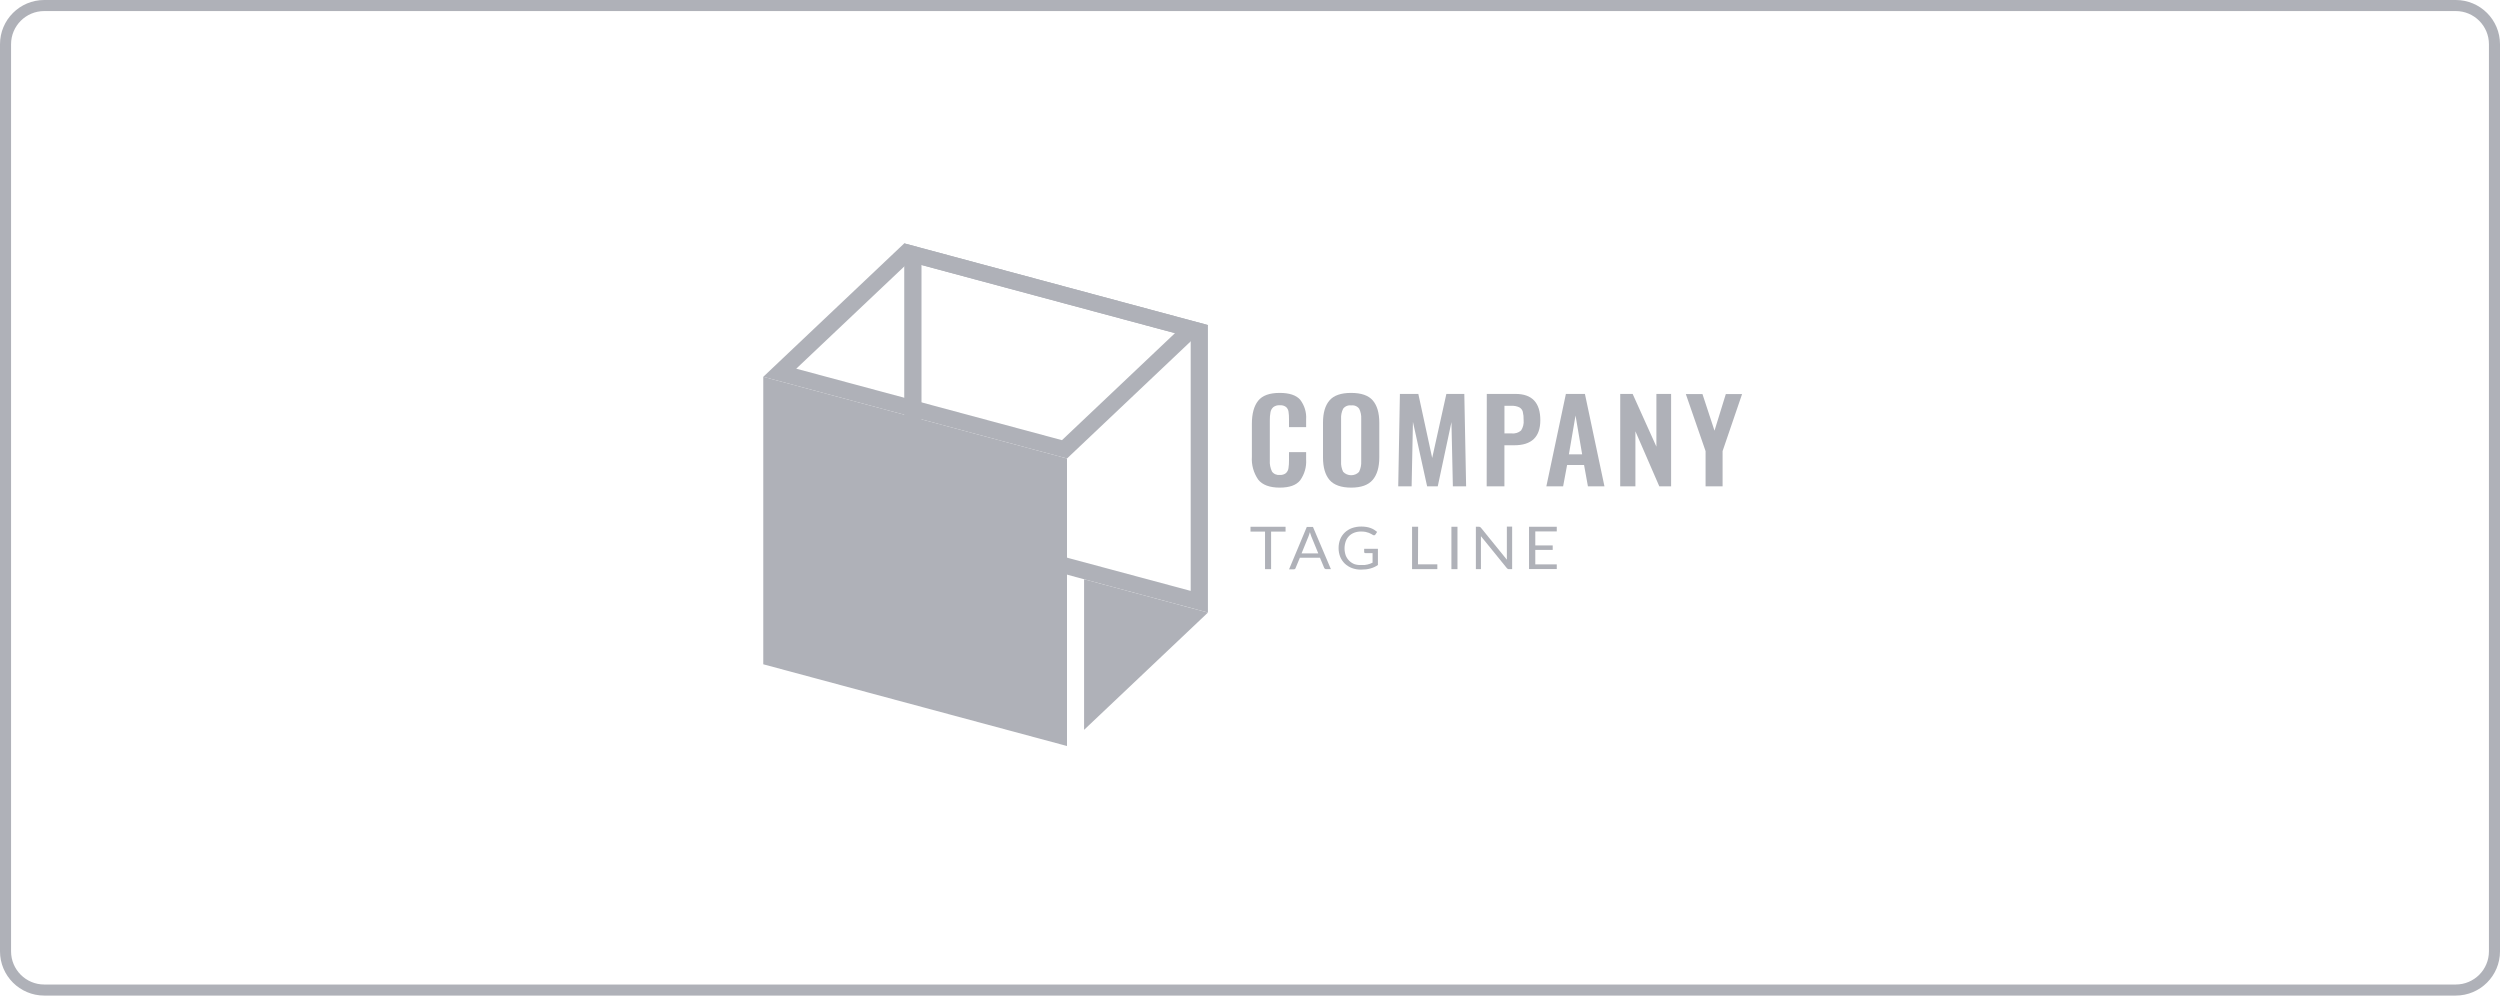
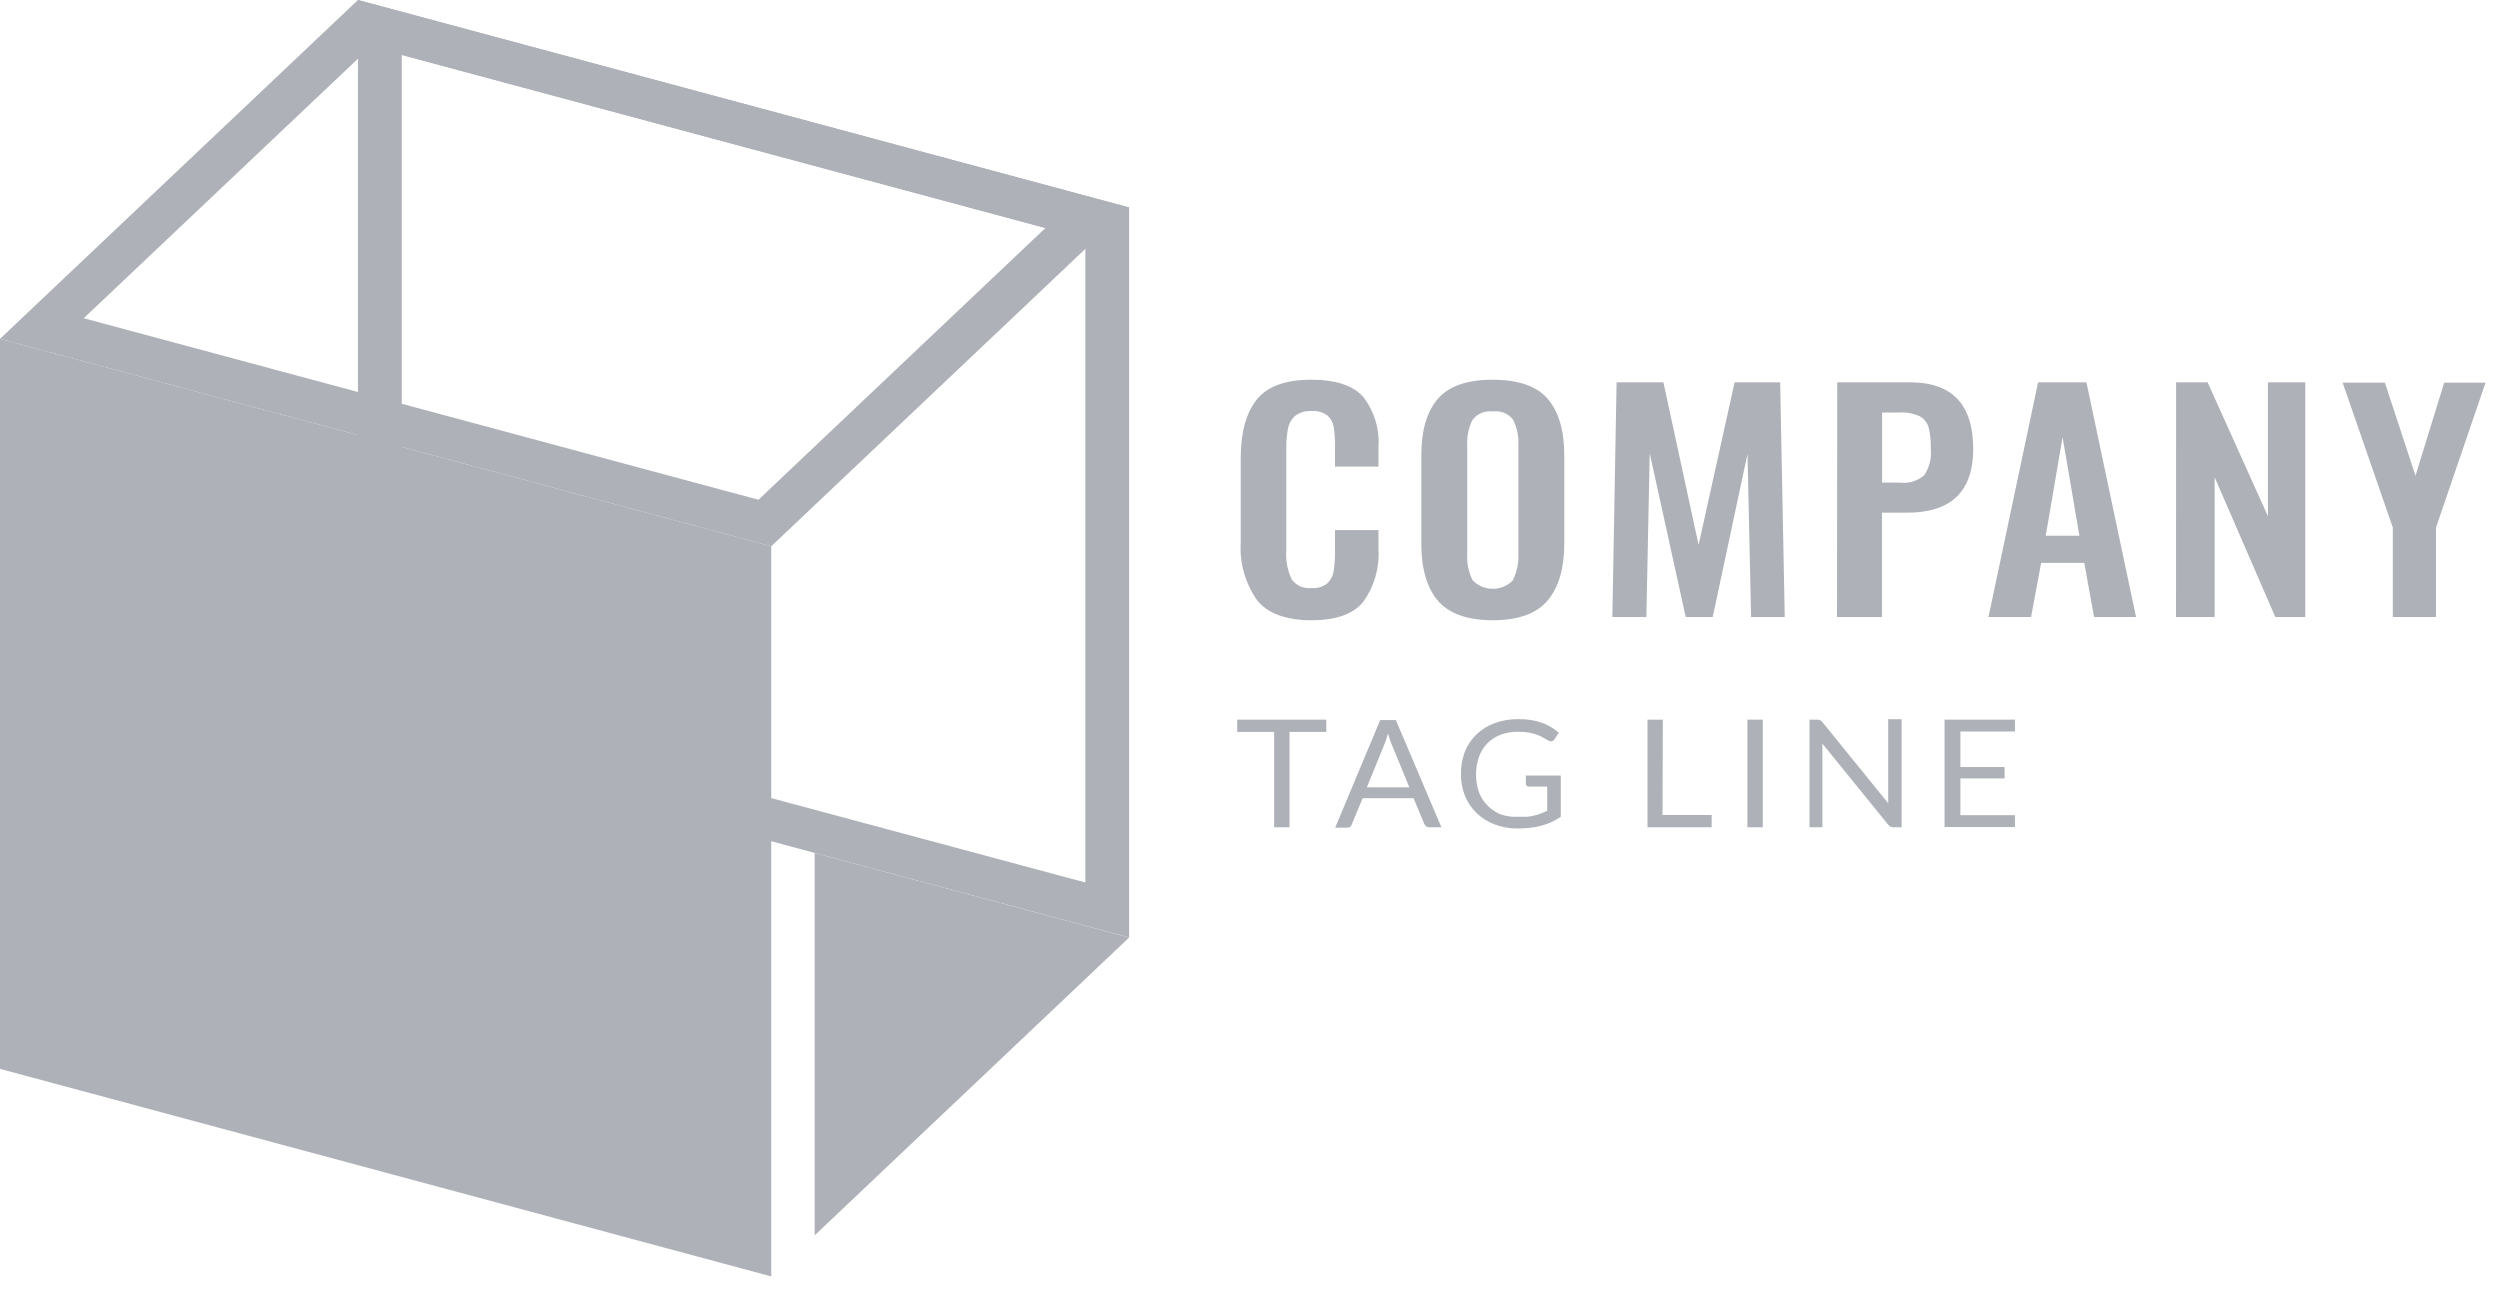
- <svg xmlns="http://www.w3.org/2000/svg" width="226" height="90" viewBox="0 0 226 90" fill="none">
-   <rect x="0.5" y="0.5" width="225" height="89" rx="3.5" stroke="#AFB1B8" />
-   <path d="M113.74 43.353C113.322 42.743 113.122 42.022 113.17 41.296V38.313C113.17 37.399 113.359 36.704 113.737 36.229C114.115 35.754 114.765 35.517 115.686 35.519C116.551 35.519 117.165 35.721 117.529 36.126C117.925 36.642 118.118 37.273 118.074 37.91V38.611H116.526V37.901C116.531 37.669 116.516 37.436 116.481 37.206C116.458 37.049 116.38 36.903 116.26 36.793C116.101 36.675 115.9 36.617 115.699 36.633C115.487 36.618 115.276 36.678 115.109 36.803C114.974 36.924 114.884 37.084 114.853 37.258C114.808 37.501 114.788 37.748 114.792 37.995V41.615C114.767 41.964 114.836 42.313 114.99 42.631C115.067 42.739 115.174 42.824 115.299 42.877C115.424 42.931 115.563 42.951 115.699 42.935C115.897 42.95 116.094 42.891 116.247 42.771C116.373 42.652 116.454 42.498 116.477 42.331C116.514 42.091 116.53 41.848 116.526 41.606V40.871H118.074V41.542C118.117 42.206 117.929 42.864 117.538 43.417C117.183 43.86 116.577 44.081 115.686 44.081C114.795 44.081 114.122 43.845 113.74 43.353Z" fill="#AFB1B8" />
-   <path d="M120.186 43.384C119.795 42.919 119.599 42.243 119.599 41.348V38.21C119.599 37.324 119.795 36.654 120.186 36.199C120.577 35.744 121.23 35.517 122.147 35.519C123.057 35.519 123.708 35.746 124.099 36.199C124.49 36.654 124.688 37.324 124.688 38.21V41.348C124.688 42.234 124.49 42.913 124.092 43.381C123.695 43.848 123.048 44.081 122.147 44.081C121.246 44.081 120.58 43.845 120.186 43.384ZM122.868 42.631C123.008 42.34 123.072 42.022 123.054 41.703V37.861C123.072 37.548 123.009 37.236 122.871 36.951C122.793 36.841 122.683 36.755 122.555 36.701C122.427 36.647 122.286 36.629 122.147 36.648C122.008 36.629 121.866 36.648 121.738 36.702C121.609 36.755 121.499 36.842 121.419 36.951C121.279 37.235 121.215 37.548 121.234 37.861V41.721C121.214 42.04 121.278 42.359 121.419 42.649C121.51 42.747 121.621 42.826 121.746 42.88C121.871 42.933 122.007 42.961 122.144 42.961C122.281 42.961 122.417 42.933 122.542 42.88C122.667 42.826 122.778 42.747 122.868 42.649V42.631Z" fill="#AFB1B8" />
-   <path d="M126.551 35.611H128.217L129.47 41.399L130.752 35.611H132.374L132.537 43.966H131.339L131.211 38.159L129.973 43.966H129.012L127.73 38.138L127.611 43.966H126.4L126.551 35.611Z" fill="#AFB1B8" />
-   <path d="M134.406 35.611H137.002C138.497 35.611 139.245 36.401 139.245 37.983C139.245 39.498 138.458 40.254 136.883 40.252H135.999V43.966H134.396L134.406 35.611ZM136.624 39.181C136.782 39.2 136.943 39.187 137.095 39.141C137.247 39.096 137.387 39.019 137.505 38.917C137.689 38.635 137.77 38.304 137.736 37.974C137.744 37.719 137.718 37.464 137.659 37.215C137.636 37.132 137.596 37.054 137.541 36.986C137.486 36.918 137.417 36.861 137.338 36.818C137.116 36.717 136.87 36.671 136.624 36.685H136.002V39.181H136.624Z" fill="#AFB1B8" />
-   <path d="M141.556 35.611H143.277L145.043 43.966H143.549L143.2 42.039H141.665L141.306 43.966H139.79L141.556 35.611ZM143.027 41.072L142.428 37.564L141.828 41.072H143.027Z" fill="#AFB1B8" />
-   <path d="M146.469 35.611H147.591L149.738 40.377V35.611H151.068V43.966H150.001L147.841 38.99V43.966H146.466L146.469 35.611Z" fill="#AFB1B8" />
-   <path d="M154.184 40.78L152.398 35.622H153.902L154.991 38.935L156.014 35.622H157.485L155.722 40.78V43.966H154.184V40.78Z" fill="#AFB1B8" />
-   <path d="M116.215 47.619V48.056H114.907V51.451H114.359V48.056H113.045V47.619H116.215Z" fill="#AFB1B8" />
-   <path d="M120.314 51.451H119.891C119.848 51.454 119.805 51.441 119.772 51.415C119.74 51.392 119.716 51.362 119.702 51.327L119.324 50.417H117.509L117.131 51.327C117.121 51.365 117.101 51.4 117.074 51.43C117.04 51.455 116.998 51.468 116.955 51.466H116.532L118.134 47.635H118.692L120.314 51.451ZM117.66 50.028H119.173L118.532 48.469C118.485 48.351 118.445 48.23 118.413 48.108C118.391 48.181 118.372 48.25 118.352 48.311L118.295 48.472L117.66 50.028Z" fill="#AFB1B8" />
-   <path d="M123.077 51.075C123.177 51.08 123.278 51.08 123.378 51.075C123.465 51.066 123.55 51.051 123.634 51.029C123.713 51.011 123.79 50.988 123.865 50.959C123.936 50.932 124.006 50.899 124.08 50.865V50.004H123.439C123.423 50.005 123.407 50.002 123.392 49.997C123.377 49.992 123.364 49.984 123.352 49.973C123.342 49.965 123.333 49.954 123.328 49.942C123.322 49.93 123.32 49.917 123.32 49.904V49.609H124.564V51.078C124.462 51.147 124.355 51.208 124.243 51.26C124.129 51.313 124.01 51.357 123.887 51.39C123.756 51.427 123.622 51.453 123.487 51.469C123.331 51.486 123.175 51.494 123.019 51.494C122.743 51.496 122.468 51.447 122.211 51.351C121.971 51.26 121.753 51.123 121.57 50.95C121.392 50.776 121.251 50.569 121.157 50.344C121.056 50.09 121.006 49.82 121.009 49.549C121.006 49.276 121.055 49.004 121.154 48.748C121.246 48.52 121.387 48.314 121.567 48.141C121.75 47.968 121.968 47.833 122.208 47.743C122.483 47.645 122.774 47.597 123.067 47.6C123.216 47.6 123.365 47.611 123.513 47.634C123.643 47.654 123.771 47.687 123.894 47.731C124.006 47.771 124.113 47.822 124.214 47.883C124.313 47.943 124.406 48.01 124.493 48.083L124.339 48.32C124.327 48.341 124.309 48.359 124.287 48.372C124.265 48.385 124.24 48.392 124.214 48.392C124.179 48.391 124.144 48.381 124.115 48.362C124.067 48.338 124.016 48.307 123.958 48.271C123.89 48.231 123.818 48.196 123.743 48.168C123.648 48.132 123.549 48.103 123.448 48.083C123.314 48.06 123.178 48.048 123.041 48.05C122.83 48.047 122.62 48.083 122.423 48.156C122.244 48.224 122.084 48.327 121.952 48.459C121.819 48.597 121.717 48.759 121.654 48.936C121.51 49.351 121.51 49.798 121.654 50.213C121.724 50.393 121.833 50.558 121.974 50.696C122.106 50.827 122.265 50.93 122.442 50.999C122.646 51.065 122.862 51.091 123.077 51.075Z" fill="#AFB1B8" />
-   <path d="M128.185 51.014H129.935V51.451H127.65V47.619H128.198L128.185 51.014Z" fill="#AFB1B8" />
-   <path d="M131.756 51.451H131.208V47.619H131.756V51.451Z" fill="#AFB1B8" />
-   <path d="M133.794 47.637C133.826 47.655 133.855 47.678 133.877 47.707L136.22 50.596C136.217 50.55 136.217 50.505 136.22 50.459C136.22 50.416 136.22 50.374 136.22 50.335V47.604H136.698V51.451H136.422C136.381 51.454 136.34 51.447 136.303 51.43C136.27 51.411 136.241 51.386 136.217 51.357L133.877 48.472C133.877 48.517 133.877 48.559 133.877 48.602C133.877 48.645 133.877 48.684 133.877 48.72V51.451H133.419V47.619H133.704C133.735 47.619 133.766 47.625 133.794 47.637Z" fill="#AFB1B8" />
-   <path d="M140.732 47.619V48.041H138.79V49.306H140.364V49.712H138.79V51.02H140.732V51.442H138.226V47.619H140.732Z" fill="#AFB1B8" />
-   <path d="M83.303 23.954L107.638 30.495V53.417L83.303 46.879V23.954ZM81.743 22V47.992L109.196 55.374V29.385L81.743 22Z" fill="#AFB1B8" />
-   <path d="M96.457 67.44L69 60.052V34.062L96.457 41.447V67.44Z" fill="#AFB1B8" />
-   <path d="M82.198 23.66L106.215 30.119L96.001 39.791L71.981 33.329L82.198 23.66ZM81.743 22L69 34.063L96.457 41.448L109.196 29.385L81.743 22Z" fill="#AFB1B8" />
-   <path d="M98.001 65.978L109.196 55.377L98.001 52.365V65.978Z" fill="#AFB1B8" />
+ <svg xmlns="http://www.w3.org/2000/svg" width="89" height="46" viewBox="0 0 89 46" fill="none">
+   <path d="M44.74 21.353C44.322 20.743 44.123 20.022 44.17 19.296V16.314C44.17 15.399 44.359 14.704 44.737 14.229C45.115 13.754 45.765 13.517 46.686 13.519C47.551 13.519 48.165 13.721 48.529 14.126C48.925 14.642 49.118 15.273 49.074 15.91V16.611H47.526V15.901C47.531 15.668 47.516 15.436 47.481 15.206C47.458 15.049 47.38 14.903 47.26 14.793C47.101 14.675 46.9 14.617 46.699 14.633C46.487 14.618 46.276 14.678 46.109 14.803C45.974 14.924 45.884 15.084 45.852 15.258C45.808 15.501 45.788 15.748 45.792 15.995V19.615C45.767 19.964 45.836 20.313 45.99 20.631C46.067 20.739 46.174 20.824 46.299 20.878C46.424 20.931 46.562 20.951 46.699 20.935C46.897 20.95 47.094 20.891 47.247 20.771C47.373 20.652 47.454 20.498 47.477 20.331C47.514 20.091 47.53 19.848 47.526 19.606V18.871H49.074V19.542C49.117 20.206 48.929 20.864 48.538 21.417C48.182 21.86 47.577 22.081 46.686 22.081C45.795 22.081 45.122 21.845 44.74 21.353Z" fill="#AFB1B8" />
+   <path d="M51.186 21.384C50.795 20.919 50.599 20.243 50.599 19.348V16.21C50.599 15.324 50.795 14.654 51.186 14.199C51.577 13.744 52.23 13.517 53.147 13.519C54.057 13.519 54.708 13.746 55.099 14.199C55.49 14.654 55.688 15.324 55.688 16.21V19.348C55.688 20.234 55.49 20.913 55.092 21.381C54.695 21.848 54.048 22.081 53.147 22.081C52.246 22.081 51.58 21.845 51.186 21.384ZM53.868 20.631C54.008 20.34 54.072 20.022 54.054 19.703V15.861C54.072 15.549 54.009 15.236 53.871 14.951C53.793 14.841 53.683 14.755 53.555 14.701C53.427 14.647 53.286 14.629 53.147 14.648C53.008 14.629 52.866 14.648 52.738 14.702C52.609 14.755 52.499 14.842 52.419 14.951C52.279 15.235 52.215 15.548 52.234 15.861V19.721C52.214 20.04 52.278 20.359 52.419 20.649C52.51 20.747 52.621 20.826 52.746 20.88C52.871 20.933 53.007 20.961 53.144 20.961C53.281 20.961 53.417 20.933 53.542 20.88C53.666 20.826 53.778 20.747 53.868 20.649V20.631Z" fill="#AFB1B8" />
+   <path d="M57.55 13.611H59.217L60.47 19.399L61.752 13.611H63.374L63.537 21.966H62.339L62.211 16.159L60.973 21.966H60.012L58.73 16.138L58.611 21.966H57.4L57.55 13.611Z" fill="#AFB1B8" />
+   <path d="M65.406 13.611H68.002C69.498 13.611 70.246 14.401 70.246 15.983C70.246 17.498 69.458 18.254 67.883 18.252H66.999V21.966H65.397L65.406 13.611ZM67.624 17.181C67.782 17.201 67.943 17.187 68.095 17.141C68.247 17.096 68.387 17.019 68.505 16.918C68.689 16.635 68.77 16.304 68.736 15.974C68.744 15.719 68.719 15.464 68.659 15.216C68.636 15.132 68.596 15.055 68.541 14.986C68.486 14.918 68.417 14.861 68.339 14.818C68.116 14.717 67.87 14.671 67.624 14.685H67.002V17.181H67.624Z" fill="#AFB1B8" />
+   <path d="M72.556 13.611H74.277L76.043 21.966H74.549L74.2 20.039H72.665L72.306 21.966H70.79L72.556 13.611ZM74.027 19.072L73.428 15.564L72.828 19.072H74.027Z" fill="#AFB1B8" />
+   <path d="M77.469 13.611H78.591L80.738 18.377V13.611H82.068V21.966H81.001L78.841 16.99V21.966H77.466L77.469 13.611Z" fill="#AFB1B8" />
+   <path d="M85.184 18.78L83.398 13.622H84.901L85.991 16.935L87.014 13.622H88.485L86.722 18.78V21.966H85.184V18.78Z" fill="#AFB1B8" />
+   <path d="M47.215 25.619V26.056H45.907V29.451H45.359V26.056H44.045V25.619H47.215Z" fill="#AFB1B8" />
+   <path d="M51.314 29.451H50.891C50.848 29.454 50.806 29.441 50.772 29.415C50.74 29.392 50.716 29.362 50.702 29.327L50.324 28.417H48.51L48.132 29.327C48.121 29.365 48.101 29.4 48.074 29.43C48.04 29.455 47.998 29.468 47.955 29.466H47.532L49.135 25.634H49.692L51.314 29.451ZM48.66 28.028H50.173L49.532 26.469C49.485 26.351 49.445 26.23 49.413 26.108C49.391 26.181 49.372 26.25 49.353 26.311L49.295 26.472L48.66 28.028Z" fill="#AFB1B8" />
+   <path d="M54.077 29.075C54.177 29.08 54.278 29.08 54.378 29.075C54.465 29.066 54.55 29.051 54.634 29.029C54.713 29.011 54.79 28.988 54.865 28.959C54.936 28.932 55.006 28.899 55.08 28.866V28.004H54.439C54.423 28.005 54.407 28.002 54.392 27.997C54.377 27.992 54.364 27.984 54.352 27.973C54.342 27.965 54.333 27.954 54.328 27.942C54.322 27.93 54.32 27.917 54.32 27.904V27.609H55.564V29.078C55.462 29.147 55.355 29.207 55.243 29.26C55.129 29.313 55.01 29.357 54.888 29.39C54.756 29.427 54.622 29.453 54.487 29.469C54.331 29.486 54.175 29.494 54.019 29.494C53.742 29.496 53.468 29.447 53.211 29.351C52.971 29.26 52.753 29.123 52.57 28.95C52.392 28.776 52.251 28.57 52.157 28.344C52.056 28.09 52.006 27.82 52.01 27.549C52.006 27.276 52.055 27.004 52.154 26.747C52.246 26.52 52.387 26.314 52.567 26.141C52.75 25.968 52.968 25.833 53.208 25.743C53.483 25.645 53.774 25.597 54.067 25.601C54.216 25.6 54.365 25.611 54.513 25.634C54.643 25.654 54.771 25.686 54.894 25.731C55.006 25.771 55.113 25.822 55.214 25.883C55.313 25.943 55.406 26.009 55.493 26.083L55.339 26.32C55.327 26.341 55.309 26.359 55.287 26.372C55.265 26.385 55.24 26.392 55.214 26.392C55.179 26.391 55.145 26.381 55.115 26.362C55.067 26.338 55.016 26.308 54.958 26.271C54.89 26.231 54.818 26.196 54.743 26.168C54.648 26.132 54.549 26.103 54.448 26.083C54.314 26.06 54.178 26.048 54.041 26.05C53.83 26.047 53.62 26.083 53.423 26.156C53.245 26.224 53.084 26.327 52.952 26.459C52.819 26.597 52.717 26.759 52.654 26.936C52.511 27.351 52.511 27.798 52.654 28.213C52.724 28.393 52.833 28.558 52.974 28.695C53.106 28.827 53.265 28.93 53.442 28.999C53.646 29.065 53.862 29.091 54.077 29.075Z" fill="#AFB1B8" />
+   <path d="M59.185 29.014H60.935V29.451H58.65V25.619H59.198L59.185 29.014Z" fill="#AFB1B8" />
+   <path d="M62.756 29.451H62.208V25.619H62.756V29.451Z" fill="#AFB1B8" />
+   <path d="M64.794 25.637C64.826 25.655 64.855 25.678 64.877 25.707L67.22 28.596C67.217 28.55 67.217 28.505 67.22 28.459C67.22 28.416 67.22 28.374 67.22 28.335V25.604H67.698V29.451H67.422C67.381 29.454 67.34 29.447 67.303 29.43C67.27 29.411 67.241 29.386 67.217 29.357L64.877 26.472C64.877 26.517 64.877 26.559 64.877 26.602C64.877 26.645 64.877 26.684 64.877 26.72V29.451H64.419V25.619H64.704C64.735 25.619 64.766 25.625 64.794 25.637Z" fill="#AFB1B8" />
+   <path d="M71.732 25.619V26.041H69.79V27.306H71.364V27.712H69.79V29.02H71.732V29.442H69.226V25.619H71.732Z" fill="#AFB1B8" />
+   <path d="M14.303 1.954L38.639 8.495V31.417L14.303 24.879V1.954ZM12.743 0V25.992L40.196 33.374V7.385L12.743 0Z" fill="#AFB1B8" />
+   <path d="M27.456 45.44L0 38.052V12.062L27.456 19.447V45.44Z" fill="#AFB1B8" />
+   <path d="M13.198 1.66L37.215 8.119L27.001 17.791L2.981 11.329L13.198 1.66ZM12.743 0L0 12.063L27.456 19.448L40.196 7.385L12.743 0Z" fill="#AFB1B8" />
+   <path d="M29.002 43.978L40.196 33.377L29.002 30.365V43.978Z" fill="#AFB1B8" />
</svg>
